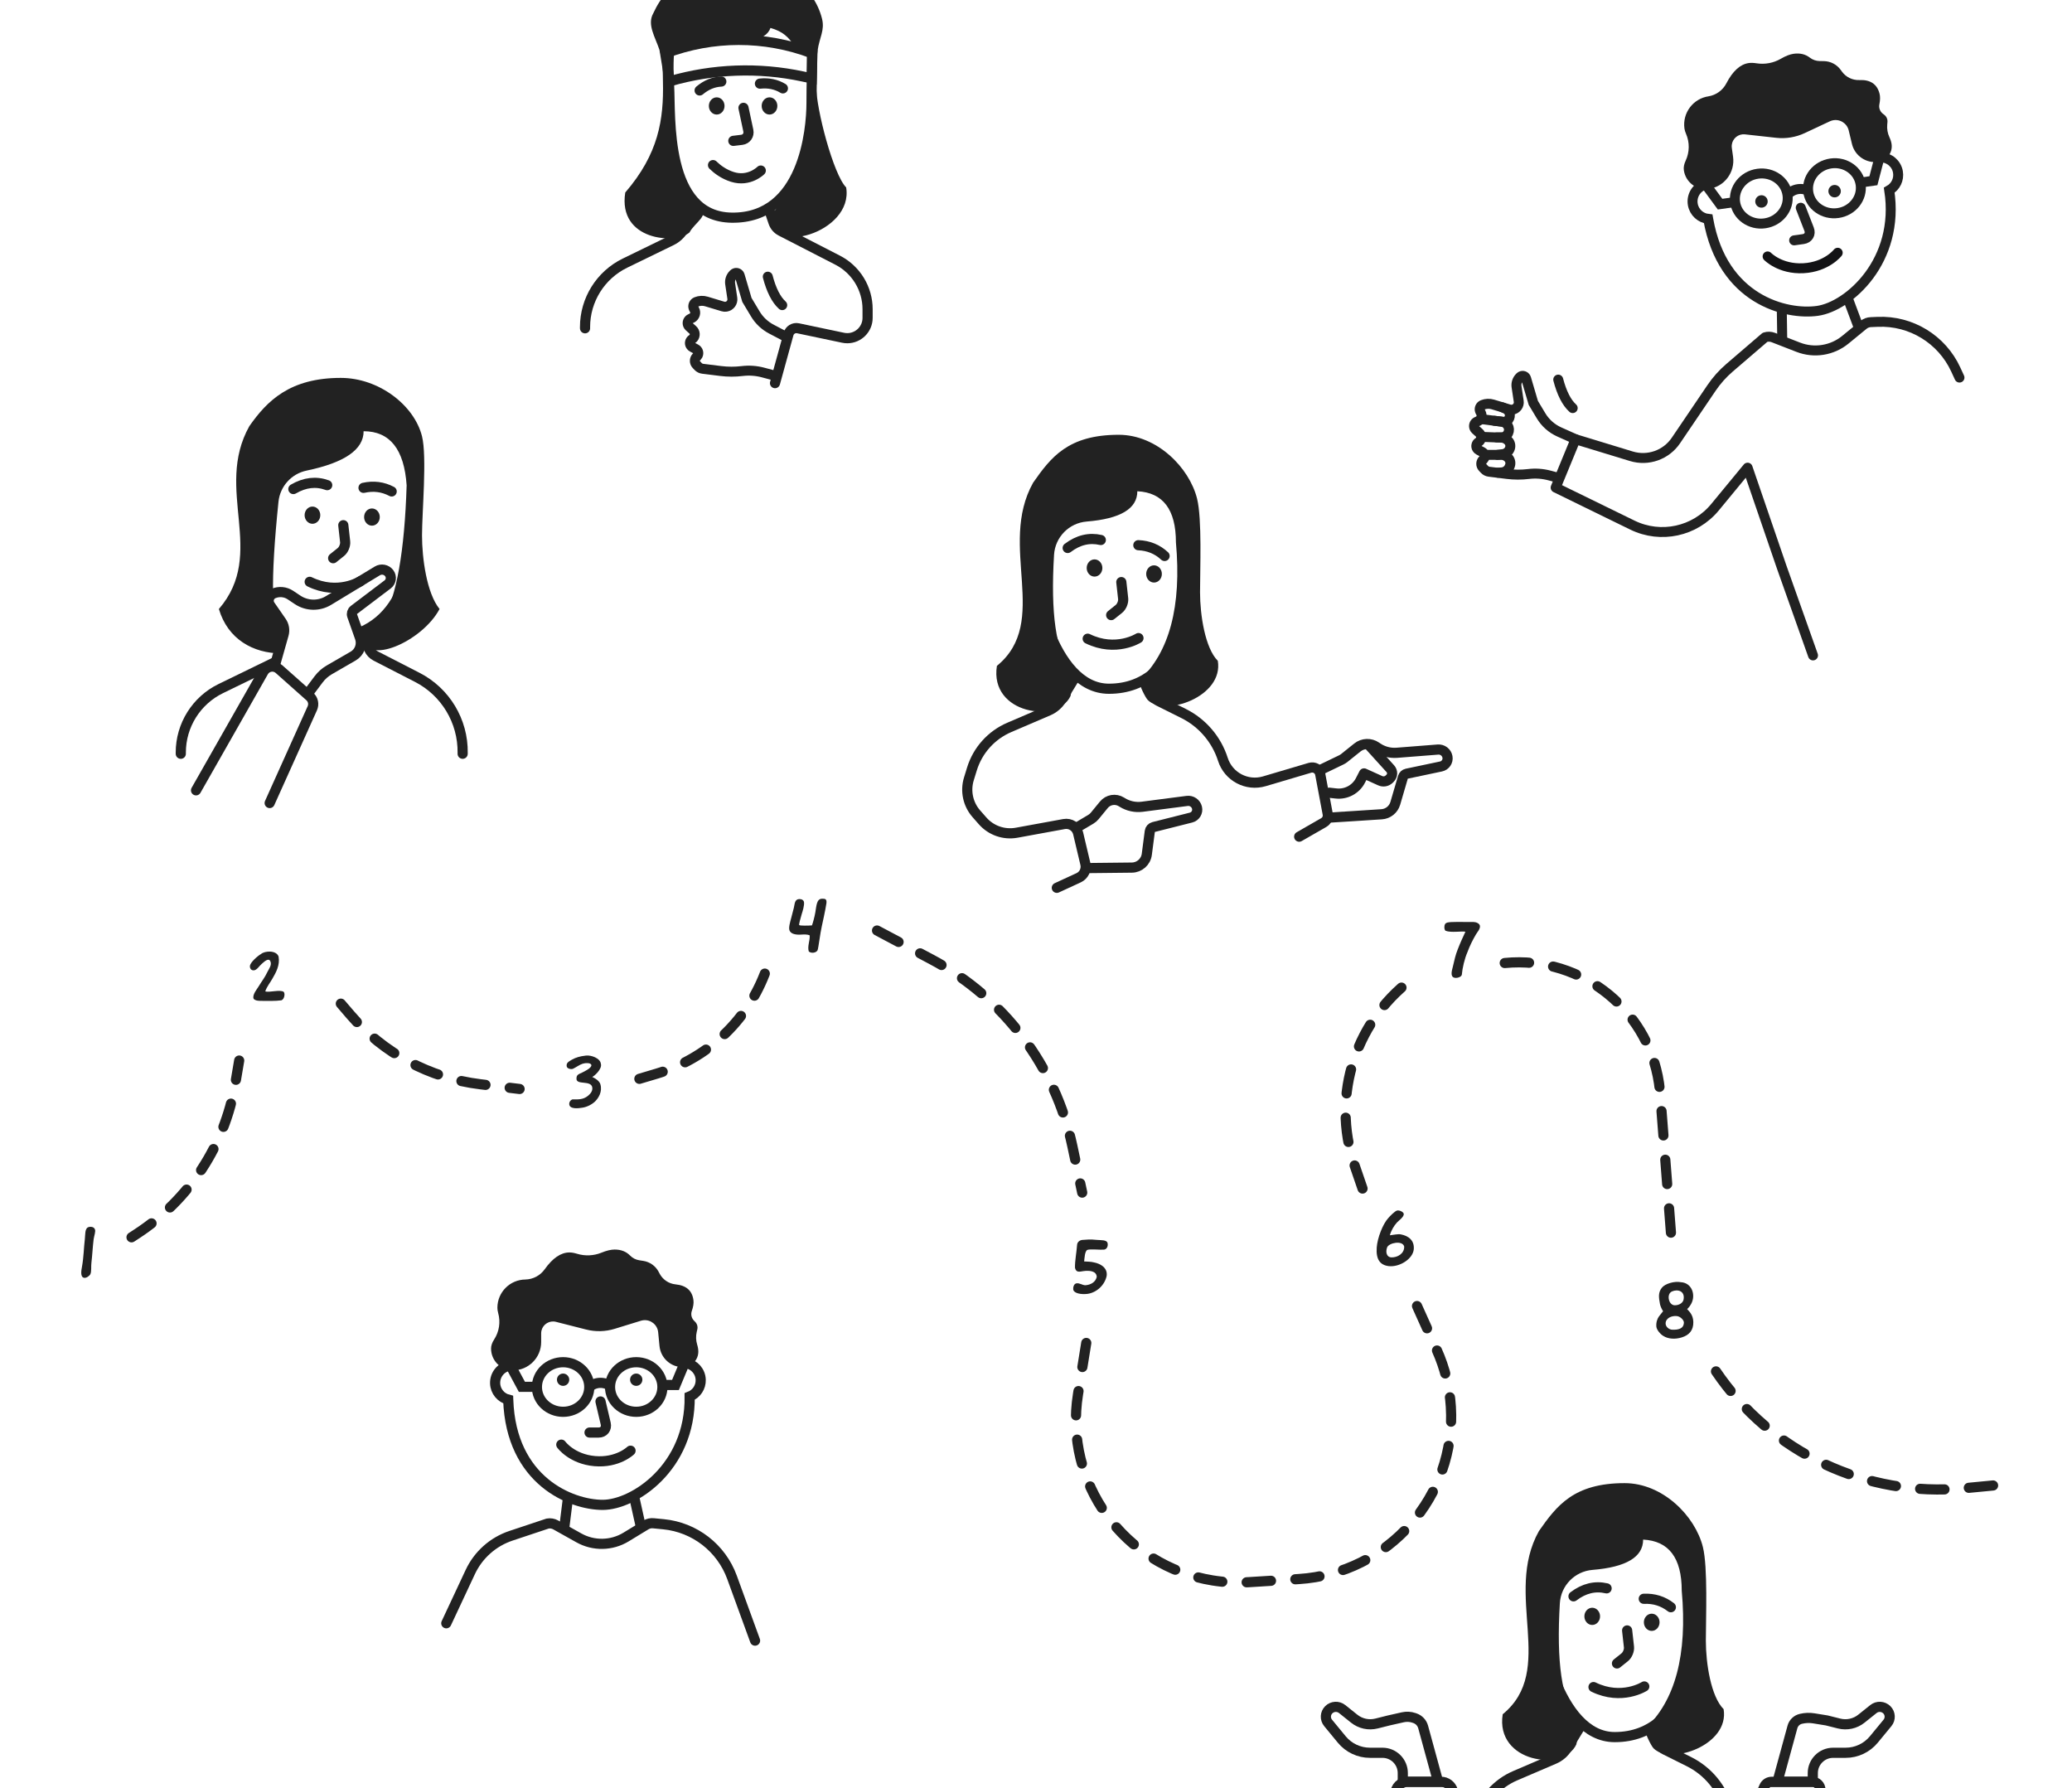
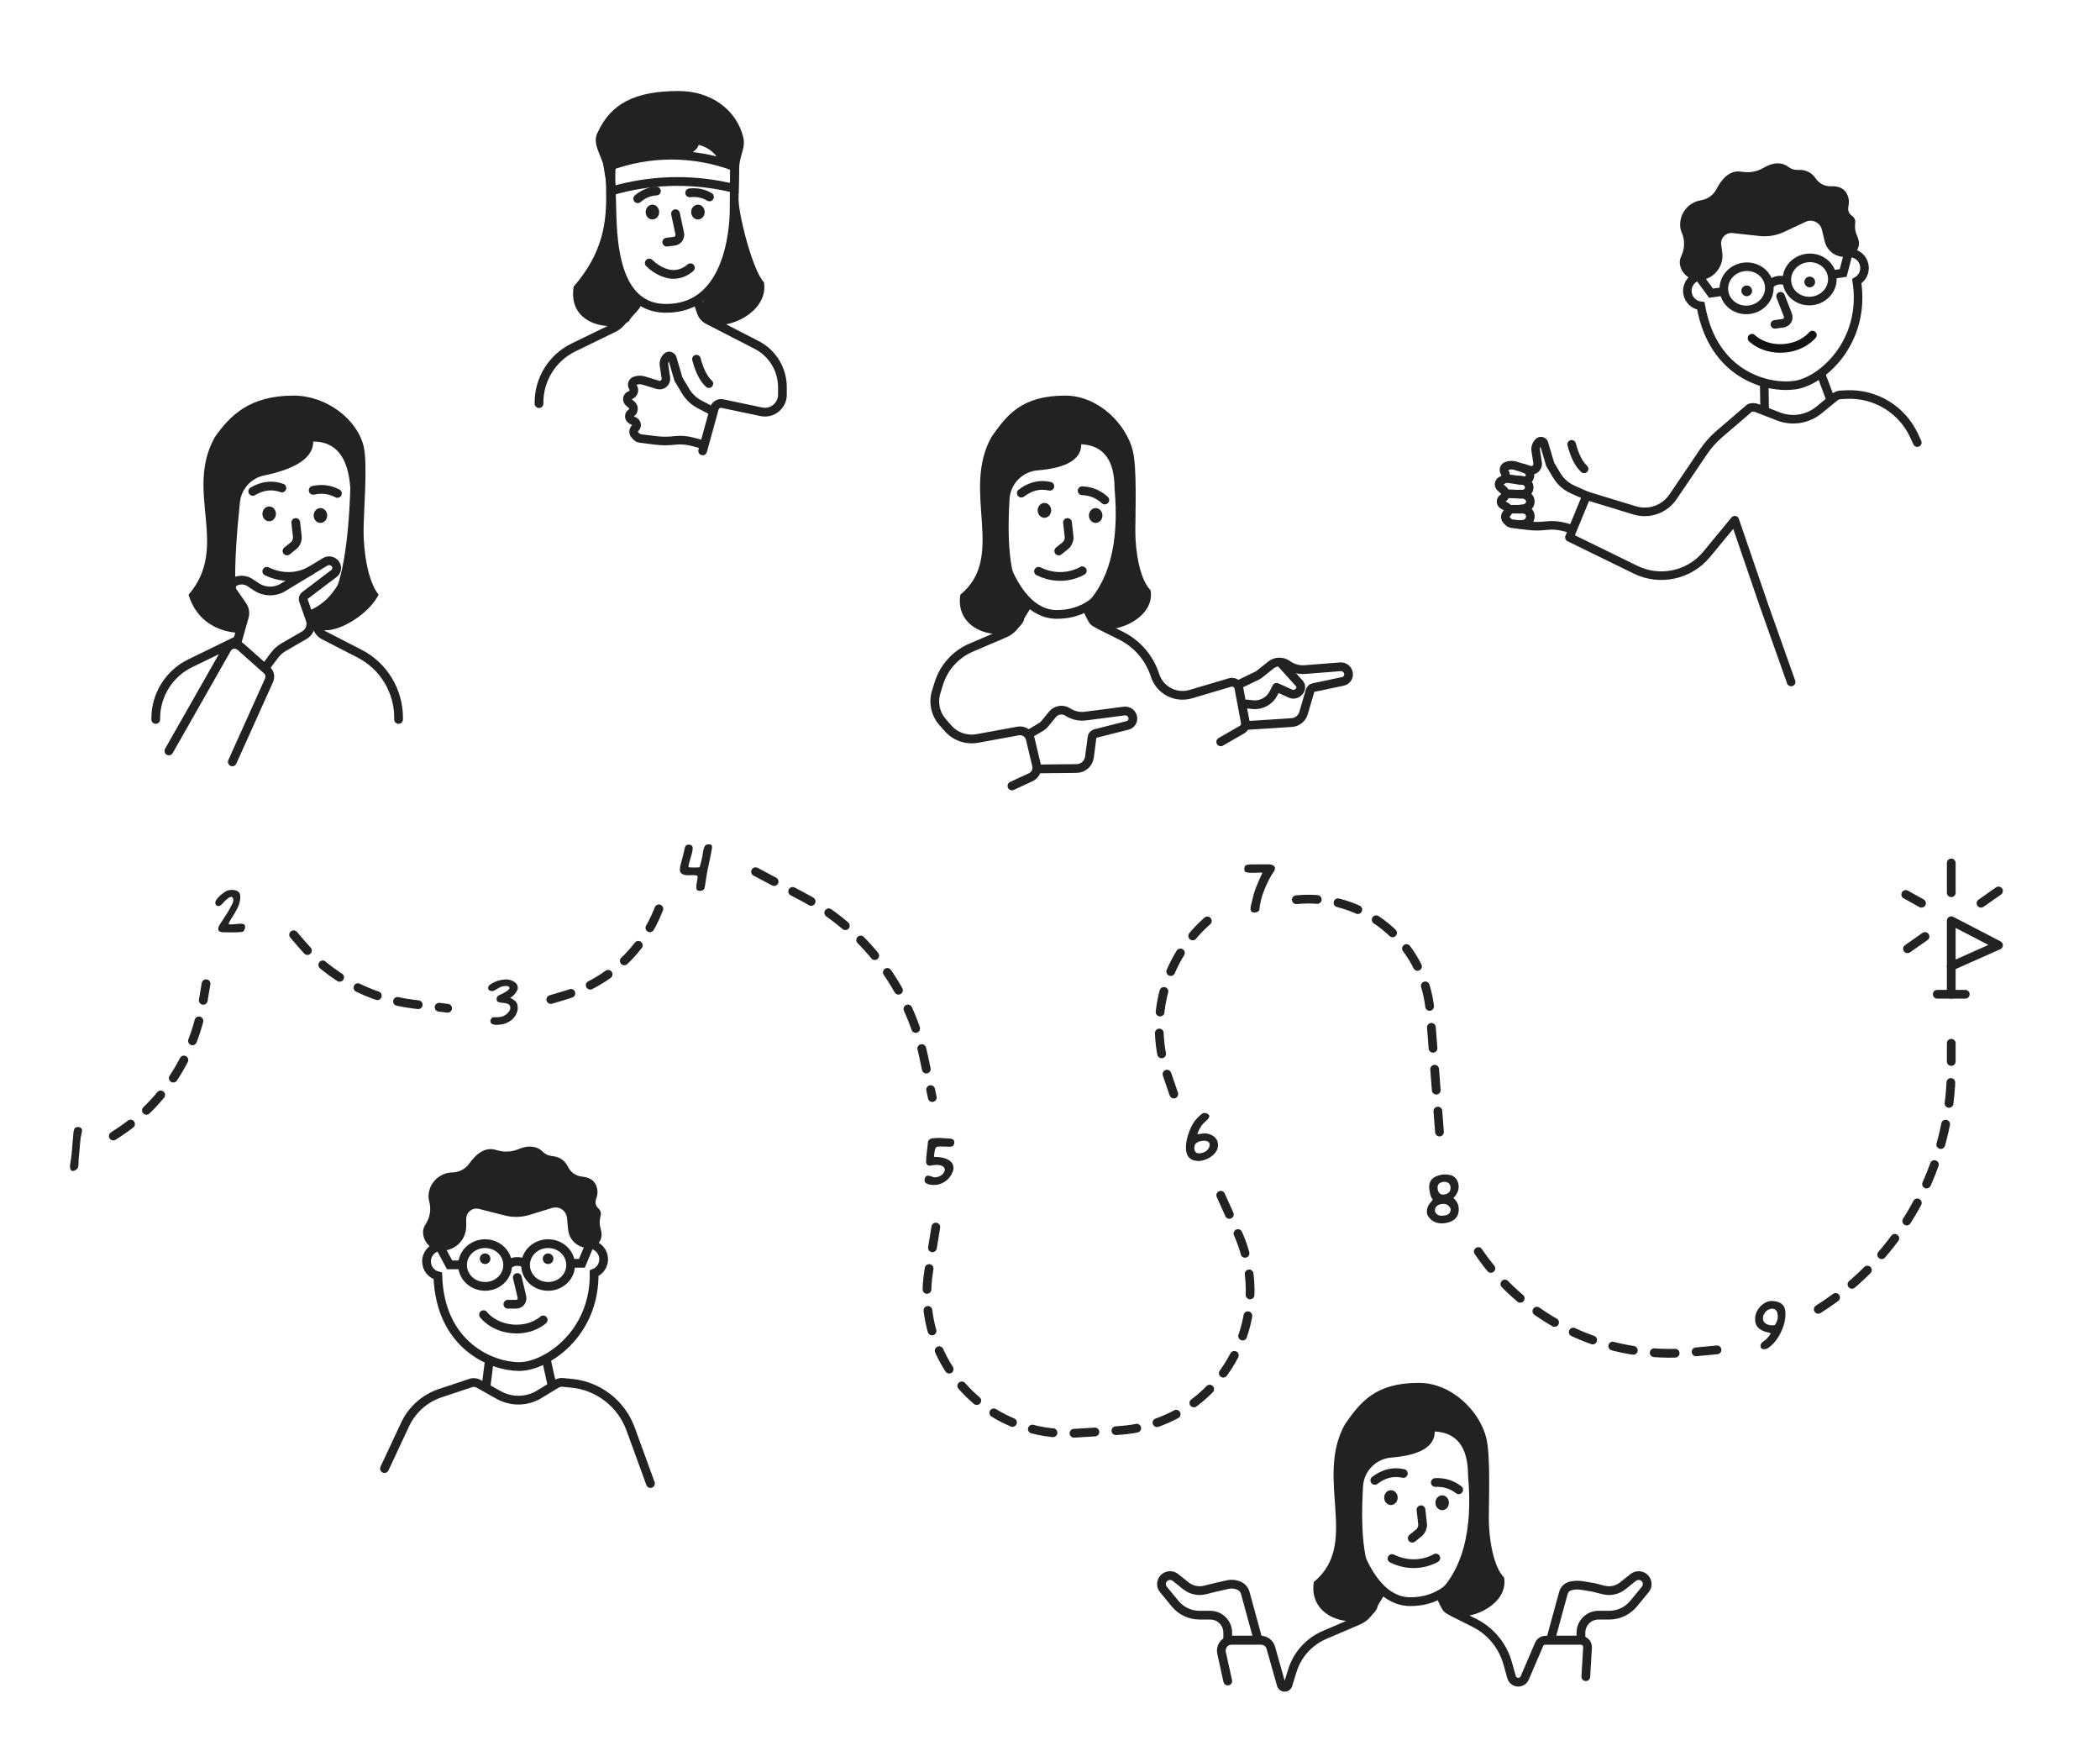
- <svg xmlns="http://www.w3.org/2000/svg" height="440" viewBox="0 0 510 440" width="510">
+ <svg xmlns="http://www.w3.org/2000/svg" height="500" viewBox="0 0 600 500" width="600">
  <g fill="none" fill-rule="evenodd">
-     <g transform="translate(20 221.1723)">
+     <g transform="translate(20 241.1723)">
      <path d="m89.849 178.316 5.905-12.615c1.977-4.223 5.6-7.448 10.024-8.922l9.015-3.003c.683-.122 1.388-.003 1.993.336l5.69 3.187c3.629 2.032 8.071 1.951 11.623-.211l4.868-2.963c.572-.348 1.244-.495 1.909-.417l2.457.241c7.659.75 14.208 5.829 16.842 13.06l5.675 15.579" stroke="#222" stroke-linecap="round" stroke-linejoin="round" stroke-width="2.5" />
      <path d="m117.98 135.091s2.879 3.326 8.554 3.326 8.554-3.326 8.554-3.326" stroke="#222" stroke-linecap="round" stroke-width="2.5" transform="matrix(-.9961947 -.08715574 -.08715574 .9961947 264.5056 11.54856)" />
      <path d="m129.86 91.328c13.99 1.224 18.98 13.694 19.642 25.665 1.889.577 3.183 2.413 3.004 4.461-.163 1.858-1.491 3.335-3.201 3.772-1.897 17.344-16.918 24.787-24.498 23.857-7.682-.943-21.668-8.589-19.93-28.457l.006-.077c-1.728-.67-2.881-2.421-2.712-4.36.189-2.166 1.962-3.812 4.077-3.901 2.861-11.561 9.905-22.159 23.611-20.96z" stroke="#222" stroke-linecap="round" stroke-width="2.5" transform="matrix(.9925462 -.1218693 .1218693 .9925462 -13.69923 16.4147)" />
      <path d="m126.907 123.726-1.284 5.458c-.285 1.211.483 2.192 1.734 2.192h2.25" stroke="#222" stroke-linecap="round" stroke-width="2.5" transform="matrix(-1 0 0 1 254.7132 0)" />
      <ellipse cx="118.6" cy="120.169" rx="6.445" ry="6.103" stroke="#222" stroke-linecap="round" stroke-width="2.5" />
      <ellipse cx="136.6" cy="120.169" rx="6.445" ry="6.103" stroke="#222" stroke-linecap="round" stroke-width="2.5" />
      <circle cx="118.6" cy="118.375" fill="#222" r="1.516" />
      <circle cx="136.6" cy="118.375" fill="#222" r="1.516" />
      <path d="m131.301 86.341c1.561 0 2.825.494 3.792 1.482.603.617 1.39 1.022 2.242 1.155l1.027.161c1.602.25 2.993 1.241 3.753 2.674l.247.466c.785 1.481 2.26 2.47 3.929 2.633 2.67.262 4.137 1.589 4.401 3.98.079.712-.057 1.564-.407 2.555-.294.832-.088 1.758.529 2.387l.301.307c.479.489.675 1.188.52 1.854l-.143.612c-.239 1.027-.204 2.098.103 3.107.193.635.289 1.217.289 1.748 0 2.112-1.713 3.825-3.825 3.825-2.965 0-5.445-2.252-5.731-5.203l-.328-3.392c-.175-1.809-1.784-3.134-3.593-2.959-.221.021-.439.065-.651.13l-6.459 1.988c-2.283.703-4.716.763-7.032.173l-7.429-1.891c-1.56-.397-3.147.545-3.544 2.105-.06.235-.09.477-.09.719v2.153c-0 3.847-3.118 6.965-6.965 6.965-2.964 0-5.368-2.403-5.368-5.368 0-.713.249-1.451.747-2.214l-0-0c1.259-1.93 1.625-4.308 1.004-6.527-.13-.463-.194-.893-.194-1.289 0-3.844 3.116-6.961 6.961-6.961-.024 0-.049 0-.072.001v0c1.894-.042 3.657-.977 4.755-2.521 1.963-2.76 3.994-4.14 6.094-4.14.538 0 1.156.107 1.853.321l0-0c1.984.608 4.118.512 6.04-.272 1.248-.509 2.328-.764 3.242-.764z" fill="#222" />
      <path d="m143.107 119.676h3.15l2.25-5.4" stroke="#222" stroke-width="2.5" />
      <path d="m112.057 120.126h-3.6l-3.15-5.85" stroke="#222" stroke-width="2.5" />
      <path d="m125.107 120.126c1.564-1.303 3.836-1.303 5.4 0" stroke="#222" stroke-width="2.5" />
      <path d="m119.849 147.088-1 8" stroke="#222" stroke-width="2.5" />
      <path d="m135.849 146.088 2 9" stroke="#222" stroke-width="2.5" />
      <path d="m1.683 80.861c.48-.2 1.4-.2 1.68.5.24.52-.22 1.68-.32 2.48-.22 1.74-.34 4.1-.54 5.74-.12.84.06 2.16-.26 2.82-.22.44-.98.98-1.52.9-1.04-.16-.7-1.86-.54-2.76.42-2.3.44-4.6.7-6.76.12-1.04-.02-2.58.8-2.92z" fill="#222" fill-rule="nonzero" />
      <path d="m45.293 22.808c1.04.34 3.68-.54 4.56.14.38.52.1 1.84-.6 2.06-1.34.2-3.8.16-5.48.12-.76-.02-1.38-.3-1.42-.74-.08-1 .88-2.1 1.24-2.7.92-1.52 1.54-2.2 2.28-3.76.34-.7 1.08-1.6.68-2.52-.44-1-1.6.18-2.14.64-.62.52-1.18 1.54-1.94 1.58-.66.04-.98-.46-.96-1.04.04-.9 1.94-2.54 2.74-2.98.92-.8 3.78-.98 4.32.64.36 2.06-.6 3.86-1.52 5.42-.52.96-1.36 1.92-1.76 3.14z" fill="#222" fill-rule="nonzero" />
      <path d="m124.199 38.608c1.32-.16 3.56.64 3.7 2.04.38 1.24-1.66 3.06-2.14 3.22 0 0 1.7.68 2.02 1.8.54 1.84-.48 3.4-1.28 4.2-.64.64-1.88 1.38-3.14 1.56-1.04.18-3.1.4-3.24-.8-.06-.56.28-1.06.78-1.24 1.32 0 2.58.12 3.8-.86.54-.46 1.24-1.14 1.08-2.1-.32-1.8-3.8-.54-3.88-2.04-.06-1.1.52-1.18 1.46-1.64.4-.2 2.32-1.1 2.2-1.8-.14-.7-1.74-.5-2.2-.32-.72.22-1.76 1-2.4 1.26-.74.14-1.36-.18-1.46-.58-.22-.98.66-1.3 1.24-1.68 1.06-.58 1.94-.84 3.46-1.02z" fill="#222" fill-rule="nonzero" />
      <path d="m179.073 12.988c-.4-1.32.34-2.66.22-3.98-.48-.22-1.32-.24-2.02-.18-1.34.1-2.64-.12-2.96-1.06-.24-.7.2-2.14.4-2.9.28-1.06.5-1.88.68-2.62.24-.98.18-2.08 1.3-2.16.58-.02 1.12.22 1.2.76.12.82-.32 2.16-.6 3.08-.26.9-.68 2.36-.58 2.56.2.2 2.4.14 3.14.08.24-.62.62-2.04.82-3.14.28-1.56.3-3.38 1.6-3.42.8-.04 1.28.04 1.14 1.12-.22 1.56-1.06 5.3-1.14 5.68-.4 1.72-.82 5.36-1.04 5.88-.34.64-1.52.84-2.16.3z" fill="#222" fill-rule="nonzero" />
      <path d="m246.853 89.268c.64.06 1.62.02 2.42.24 1.6.3 3.4 1.34 3.12 3.32-.48 2.28-2.46 4.1-4.7 4.42-1.56.2-3.34-.12-3.52-1.04-.08-.48.1-1.4.74-1.54.76-.16 1.48.44 2.2.46 1.36-.08 2.56-.78 2.84-2.06-.08-1.52-1.9-1.6-3.28-1.42-1.08.18-1.82.38-2.08-.84-.02-1.78.38-3.7.52-5.62.04-.72.7-1.2 1.38-1.22 1.26-.08 1.66-.18 3.5 0 1.04.1 2.48-.08 2.64.86.14.84-.3 1.5-.94 1.54-.82.08-3.42-.2-4.04.06-.66.26-.72 2.18-.8 2.84z" fill="#222" fill-rule="nonzero" />
      <path d="m322.103 82.828c.86-.08 1.98-.36 2.68-.22 1.82.34 3.4 1.42 3.2 3.68-.24 2.42-3.54 4.4-6.1 4.14-2.22-.24-3.22-1.68-3.02-4.56.16-2.38 1.5-5.78 2.8-7.22.34-.4 1.7-1.86 2.28-1.92.5-.08 1.52.32 1.58.86.06.74-1.28 1.66-1.66 2.08-.74.78-1.48 2.06-1.76 3.16zm-.68 2.98c-.46 1.26-.04 2.4.98 2.46 1.58.08 3.3-.96 3.22-2.68-.42-1.58-3.76-.9-4.2.22z" fill="#222" fill-rule="nonzero" />
      <path d="m337.293 5.748c1.22-.06 3.72 0 5.42-.02.66.02 1.5.38 1.56.98.08.78-.66 1.52-.96 2.04-.82 1.4-1.54 2.82-2.14 4.46-.68 1.56-1.22 3.84-1.36 5.48-.06.6-1.36 1-2 .7-.88-.38-.42-1.8-.22-2.62.38-1.58.64-2.9 1.22-4.32.6-1.56 1.22-2.9 1.88-4.32-.8-.2-3.56.3-4.9-.24-.34-.34-.36-1.16-.12-1.62.28-.48 1.04-.48 1.62-.52z" fill="#222" fill-rule="nonzero" />
      <path d="m395.273 100.996c.42.52 1.48 1.32 1.52 3.18.04 2.04-1.02 3.22-2.82 3.78-1.58.5-3.32.44-4.58-.36-.7-.42-1.62-1.46-1.7-2.28-.1-1.06.26-2.02.66-2.54.28-.36.8-1 1-1.26-.2-.24-.66-1.2-.76-1.7-.36-1.86-.44-2.94.46-4.08.76-.98 3.08-1.68 4.68-1.36 2.72.16 3.68 3.12 2.58 5.24-.28.54-.62 1-1.04 1.38zm-.8 3.32c.02-.58-.84-1.5-1.72-1.6-1.3-.14-2.78.5-2.78 1.82 0 .76.76 1.52 1.7 1.54 1.26.02 2.74-.14 2.8-1.76zm-2.28-4.26c1.16.02 2.06-.62 2.2-1.42.38-2.12-1.46-2.6-2.86-1.98-1.42.62-.84 3.38.66 3.4z" fill="#222" fill-rule="nonzero" />
      <g stroke="#222" stroke-width="2.5">
        <path d="m12.373 83.328 1.311-.854c12.869-8.38 21.648-21.758 24.215-36.899l.974-5.747" stroke-dasharray="6 6" stroke-linecap="round" />
        <path d="m63.89 25.828 2.341 2.731c8.142 9.499 19.55 15.601 31.972 17.1l9.688 1.169" stroke-dasharray="6 6" stroke-linecap="round" />
        <path d="m137.373 44.328 4.295-1.279c12.118-3.61 21.893-12.609 26.49-24.389l.715-1.832" stroke-dasharray="6 6" stroke-linecap="round" />
        <path d="m195.873 7.828 13.411 7.11c17.801 9.437 30.501 26.282 34.675 45.992l2.414 11.398" stroke-dasharray="6 6" stroke-linecap="round" />
        <path d="m247.373 109.328-2.03 12.586c-3.518 21.81 11.311 42.341 33.12 45.859 2.93.473 5.903.618 8.864.432l12.355-.772c22.048-1.378 38.805-20.369 37.427-42.417-.3-4.805-1.466-9.517-3.44-13.908l-5.297-11.781" stroke-dasharray="6 6" stroke-linecap="round" />
        <path d="m315.373 71.328-1.97-5.744c-5.928-17.291.398-36.413 15.47-46.756" stroke-dasharray="6 6" stroke-linecap="round" />
        <path d="m350.373 15.828c19.199-1.893 36.298 12.137 38.191 31.336.024.243.045.486.064.729l2.745 35.434" stroke-dasharray="6 6" stroke-linecap="round" />
        <path d="m402.373 116.328c13.562 20.035 36.983 31.065 61.067 28.76l7.933-.76" stroke-dasharray="6 6" stroke-linecap="round" />
      </g>
    </g>
-     <g transform="translate(44.5 93)">
+     <path d="m505.8 371.64c.98-.1 2.7.16 3.54 1.06 1.32 1.3.78 4.8-.06 6.82-.96 2.3-2.1 4.16-4.2 5.6-.44.26-1.98.66-2.08-.58-.08-.88.8-1.32 1.4-1.8.48-.38 1.42-1.46 1.54-1.92-.3-.12-1.66-.4-2.22-.66-1.4-.68-2.46-1.62-2.24-3.86.24-2.42 2.32-4.44 4.32-4.66zm-1.96 5.68c.56 1.14 2.14 1.4 3.26 1.18.38-.58.84-1.4.84-2.36 0-1.54-.52-2.52-2.04-2.28-1.24.2-2.64 1.78-2.06 3.46z" fill="#222" fill-rule="nonzero" />
+     <g stroke="#222" stroke-linecap="round" stroke-width="2.5">
+       <path d="m557.5 263 13.5 7-13.5 6z" stroke-linejoin="round" />
+       <path d="m557.5 276v8" />
+       <path d="m553.5 284h8" />
+       <path d="m519.5 374c23.656-14.94 38-40.966 38-68.944v-7.056" stroke-dasharray="6 6" />
+       <path d="m544.5 255.5 4.5 2.5" />
+       <path d="m566 258 5-3.5" />
+       <path d="m545 271 5-3.5" />
+       <path d="m557.5 246.5v8.5" />
+     </g>
+     <g transform="translate(44.5 113)">
      <path d="m24.4 60.012c-7.95-8.145-7.525-26.059-7.525-31.887 0-18.125 11.091-25.138 23.75-23.75 12.659 1.388 16.875 8.75 16.875 26.875 0 5.625.833 25.477-13.28 31.37" stroke="#222" stroke-linecap="round" stroke-width="2.5" />
      <path d="m38.125 36.25-.453 4.073c-.095.857.372 1.987 1.045 2.526l1.908 1.526" stroke="#222" stroke-linecap="round" stroke-width="2.5" transform="matrix(-1 0 0 1 78.125 0)" />
      <ellipse cx="32.407" cy="33.784" fill="#222" rx="1.93" ry="2.119" />
      <ellipse cx="47.05" cy="34.248" fill="#222" rx="1.93" ry="2.119" />
      <path d="m23.125 70-13.281 6.461c-6.022 2.93-9.844 9.04-9.844 15.737v.303" stroke="#222" stroke-linecap="round" stroke-width="2.5" />
      <path d="m28.125 28.75c2.083-2.5 4.583-3.75 7.5-3.75" stroke="#222" stroke-linecap="round" stroke-width="2.5" transform="matrix(.9396926 .3420201 -.3420201 .9396926 11.11409 -9.281131)" />
      <path d="m45 26.875c2.5-.417 4.792 0 6.875 1.25" stroke="#222" stroke-linecap="round" stroke-width="2.5" transform="matrix(.9986295 -.05233596 .05233596 .9986295 -1.368768 2.572604)" />
      <path d="m30.965 22.814c9.357-1.947 14.035-5.177 14.035-9.689 6.458 0 9.988 4.439 10.59 13.317-.509 16.23-2.476 27.316-5.901 33.258-.302.524-4.245 3.541-4.569 4.05 0 7.291 14.255 1.285 18.571-6.875-3.159-3.875-4.316-12.5-4.316-18.125s1.25-19.375 0-24.375c-1.916-7.664-10.625-14.375-20-14.375-12.5 0-18.125 5.625-22.5 11.875-8.75 15.625 4.375 31.25-7.5 45 2.188 7.406 8.404 10.927 15.396 10.927-.301-.752.649-6.088 0-6.36-2.495-1.048-2.738-11.367-.728-30.955l-0-0c.389-3.793 3.189-6.897 6.922-7.673z" fill="#222" />
      <g stroke="#222" stroke-linecap="round" stroke-width="2.5">
        <path d="m32.293 47.499s3.632 5.499 11.358 5.224" transform="matrix(-.9135455 -.4067366 -.4067366 .9135455 93.04543 19.77742)" />
        <path d="m44.375 62.5 1.958 4.212c.352.756.945 1.374 1.687 1.755l10.193 5.236c6.945 3.568 11.271 10.762 11.166 18.569l-.003.228" />
        <path d="m31.25 77.75 2.678-3.571c.707-.943 1.598-1.734 2.619-2.324l5.895-3.41c1.562-.904 2.259-2.792 1.659-4.494l-1.915-5.429c-.181-.513-.009-1.084.424-1.413l8.305-6.286c.871-.659 1.042-1.899.383-2.77-.002-.003-.004-.006-.006-.008-.687-.898-1.941-1.134-2.908-.548l-12.03 7.291c-2.352 1.425-5.316 1.361-7.604-.164l-1.77-1.18c-1.235-.824-2.803-.967-4.168-.383-.987.423-1.444 1.566-1.021 2.552.051.12.115.234.189.341l2.803 4.046c.638.921.831 2.079.526 3.158l-2.185 7.716" />
        <path d="m3.75 101.5 16.599-29.191c.682-1.2 2.209-1.62 3.409-.937.152.086.294.189.425.305l7.57 6.729c.817.726 1.067 1.898.619 2.894l-10.496 23.325" />
      </g>
    </g>
-     <g transform="translate(325.5 365)">
+     <g transform="translate(331 395)">
      <g stroke="#222" stroke-linecap="round" stroke-width="2.5">
        <path d="m63.71 59.5-3.421 5.596c-.757 1.239-1.881 2.211-3.215 2.783l-9.642 4.133c-4.422 1.895-7.787 5.639-9.202 10.238l-1.234 4.011c-.162.528-.722.824-1.25.662-.324-.1-.576-.357-.668-.684l-2.983-10.555c-.365-1.292-1.544-2.184-2.887-2.184h-8.263c-1.657 0-3 1.343-3 3 0 .218.024.434.071.647l1.773 8.03" />
        <path d="m81.375 60.5 1.002 2.924c.319.932.993 1.701 1.875 2.141l5.955 2.969c4.669 2.327 8.136 6.519 9.547 11.541l1.117 3.976c.299 1.063 1.403 1.683 2.466 1.385.582-.163 1.059-.581 1.297-1.137l4.113-9.586c.315-.735 1.038-1.211 1.838-1.211h10.002c1.105 0 2 .895 2 2 0 .039-.001.079-.004.118l-.493 8.311" />
        <path d="m73.125 36.25-.453 4.073c-.095.857.372 1.987 1.045 2.526l1.908 1.526" transform="matrix(-1 0 0 1 148.125 0)" />
      </g>
      <ellipse cx="66.407" cy="32.784" fill="#222" rx="1.93" ry="2.119" />
      <ellipse cx="81.05" cy="34.248" fill="#222" rx="1.93" ry="2.119" />
      <path d="m62.125 28.75c2.083-2.5 4.583-3.75 7.5-3.75" stroke="#222" stroke-linecap="round" stroke-width="2.5" transform="matrix(.9743701 .2249511 -.2249511 .9743701 7.733932 -14.12985)" />
      <path d="m79 28.875c2.5-.417 4.792 0 6.875 1.25" stroke="#222" stroke-linecap="round" stroke-width="2.5" transform="matrix(.9925462 .1218693 -.1218693 .9925462 4.200101 -9.827298)" />
      <path d="m67.293 47.499s3.632 5.499 11.358 5.224" stroke="#222" stroke-linecap="round" stroke-width="2.5" transform="matrix(-.9135455 -.4067366 -.4067366 .9135455 160.0195 34.0132)" />
      <path d="m66.465 21.353c8.317-.676 12.475-3.161 12.475-7.456 6.333.319 9.5 4.511 9.5 12.576 1.429 15.764-1.592 27.106-9.064 34.028-.01 1.08 1.584 4.216 2.122 4.758 4.181 4.208 18.729-.773 17.253-9.633-3.125-3.125-4.375-11.25-4.375-16.875s.518-18.042-.732-23.042c-1.916-7.664-9.893-15.708-19.268-15.708-12.5 0-16.714 5.548-21.089 11.798-8.75 15.625 4.375 34.202-8.911 45.077-1.875 11.875 15 14.281 18.125 7.406.432-2.375 1.131-5.299 0-6.647-3.579-4.266-4.933-13.629-4.06-28.087l-0-0c.262-4.348 3.684-7.842 8.026-8.194z" fill="#222" />
      <path d="m71.951 62.5c-14.178 0-19.076-26.777-19.076-34.375 0-18.125 11.091-25.138 23.75-23.75s16.337 8.165 16.337 26.29c0 6.631-2.193 31.835-21.012 31.835z" stroke="#222" stroke-linecap="round" stroke-width="2.5" />
      <path d="m28.48 73.5-3.687-13.488c-.276-1.009-1.032-1.817-2.021-2.158l-.237-.082c-.878-.303-1.824-.356-2.73-.152l-3.434.773c-.016.004-.032.007-.047.011l-3.017.757c-1.916.481-3.946.039-5.489-1.195l-2.962-2.369c-.98-.784-2.392-.712-3.287.168-.888.873-.962 2.279-.171 3.241l3.353 4.073c1.71 2.077 4.259 3.281 6.949 3.281h3.081c2.761 0 5 2.239 5 5v2.139z" stroke="#222" stroke-linecap="round" stroke-width="2.5" />
      <path d="m140.48 73.5-3.69-13.497c-.27-.989-1.058-1.751-2.055-1.99l-.06-.014c-1.028-.246-2.094-.285-3.137-.116l-3.107.503c-.056.009-.112.021-.167.034l-2.958.742c-1.916.481-3.946.039-5.489-1.195l-2.962-2.369c-.98-.784-2.392-.712-3.287.168-.888.873-.962 2.279-.171 3.241l3.353 4.073c1.71 2.077 4.259 3.281 6.949 3.281h3.081c2.761 0 5 2.239 5 5v2.139z" stroke="#222" stroke-linecap="round" stroke-width="2.5" transform="matrix(-1 0 0 1 252.4805 0)" />
    </g>
-     <g transform="translate(144 -8.5)">
+     <g transform="translate(154 26)">
      <path d="m36.126 62.07c-16.625-.206-15.014-24.886-15.436-32.406-.958-17.055 2.372-19.284 19.935-19.284s15.123 5.336 15.123 23.461c0 6.631-1.918 28.448-19.622 28.229z" stroke="#222" stroke-linecap="round" stroke-width="2.5" />
      <path d="m38.125 35.039-1.194 5.602c-.238 1.117.484 2.134 1.607 2.27l2.087.253" stroke="#222" stroke-linecap="round" stroke-width="2.5" transform="matrix(-1 0 0 1 77.125 0)" />
      <ellipse cx="32.407" cy="34.573" fill="#222" rx="1.93" ry="2.119" />
      <ellipse cx="45.407" cy="34.573" fill="#222" rx="1.93" ry="2.119" />
      <g stroke="#222" stroke-linecap="round">
        <path d="m27.71 59.289-3.517 5.752c-.698 1.141-1.707 2.059-2.91 2.644l-11.439 5.565c-6.022 2.93-9.844 9.04-9.844 15.737v.303" stroke-width="2.5" />
        <path d="m43.125 30.539c1.528-1.167 3.361-1.75 5.5-1.75" stroke-width="2.5" transform="matrix(-.9945219 .1045285 .1045285 .9945219 88.39795 -4.63274)" />
        <path d="m28.125 30.539c1.528-1.167 3.361-1.75 5.5-1.75" stroke-width="2.5" transform="matrix(-.7660444 .6427876 .6427876 .7660444 35.45891 -12.90599)" />
        <path d="m44.918 76.617c.926 3.29 2.153 5.606 3.683 6.947" stroke-width="2.45" transform="matrix(.9998477 .01745241 -.01745241 .9998477 1.404894 -.80386)" />
        <path d="m49.676 88.872-3.653-1.091c-1.764-.527-3.349-1.53-4.58-2.899l-2.697-3-2.886-5.561c-.228-.439-.768-.61-1.207-.382-.133.069-.247.17-.33.295l-.074.111c-.483.718-.598 1.622-.308 2.438l1.202 3.387c.336.947-.159 1.988-1.107 2.324-.254.09-.525.123-.793.095l-4.205-.429c-.851-.087-1.707.116-2.429.575-.548.348-.71 1.075-.361 1.623.024.038.051.075.08.111l.208.256c.523.644.425 1.591-.219 2.114-.036.03-.074.057-.113.084l-.192.128c-.545.364-.692 1.1-.328 1.645.098.147.228.27.38.361l1.001.596c.692.412.919 1.306.507 1.998-.068.114-.151.219-.248.311-.449.427-.466 1.137-.039 1.586.133.14.301.243.486.3l.933.284c.611.186.955.832.769 1.443-.031.101-.075.197-.132.286l-.126.197c-.389.608-.231 1.415.359 1.832l.526.371c.342.241.756.358 1.174.329l4.496-.307c1.751-.12 3.482-.453 5.152-.993 1.661-.537 3.41-.751 5.152-.631l2.085.144" stroke-width="2.45" transform="matrix(.9816272 .190809 -.190809 .9816272 17.43522 -5.458322)" />
        <path d="m45.375 60.289 1.01 2.949c.314.917.972 1.677 1.834 2.12l13.958 7.171c4.526 2.325 7.372 6.987 7.372 12.075v2.126c0 2.761-2.239 5-5 5-.346 0-.691-.036-1.03-.107l-11.097-2.335c-1.034-.218-2.06.407-2.34 1.426l-3.324 12.075" stroke-width="2.5" />
        <path d="m31.294 49.216s2.18 3.391 6.482 2.986c2.253-.212 4.072-1.077 5.295-1.854" stroke-width="2.5" transform="matrix(-.9781476 -.2079117 -.2079117 .9781476 84.09921 8.839183)" />
      </g>
      <path d="m29.831 18.57c9.442 1.055 14.713-.01 15.814-3.195 2.942.851 4.463 2.146 6.04 4.71.624 1.014 2.904-.583 3.442 1.563.416 1.659.416 5.967 0 12.925.39 10.618-2.771 19.594-9.482 26.927-.895 10.352 20.505 4.375 18.63-6.875-3.125-3.125-7.375-19.25-7.375-24.875 0-2.422-.008-6.327.342-8.798.462-3.267 1.803-4.994 1.091-7.84-1.916-7.664-9.058-13.111-18.433-13.111-12.5 0-19.359 3.588-23.113 11.787-1.558 2.783.459 5.737 1.594 9.165.852 2.575.748 5.725.793 7.561.231 9.445-1.103 17.9-9.274 27.362-1.875 11.875 12.404 12.824 15.812 9.828 1.256-2.422 5.173-4.289 2.523-6.453-4.402-3.595-7.105-14.088-8.11-31.479l-0.0 0c-.279-4.824 3.406-8.961 8.23-9.24.492-.028.986-.015 1.476.039z" fill="#222" />
      <path d="m19.732 21.648c11.633-4.419 24.481-4.434 36.124-.041l.108.041-.178 6.141-2.206-.471c-10.842-2.316-22.089-1.908-32.734 1.189z" stroke="#222" stroke-linecap="round" stroke-width="2.5" />
    </g>
-     <g transform="translate(237 107)">
+     <g transform="translate(266 113)">
      <g stroke="#222" stroke-linecap="round" stroke-width="2.5">
        <path d="m27.71 59.5-3.421 5.596c-.757 1.239-1.881 2.211-3.215 2.783l-9.642 4.133c-4.422 1.895-7.787 5.639-9.202 10.238l-.75 2.437c-.92 2.99-.221 6.244 1.846 8.592l1.538 1.748c2.088 2.372 5.267 3.475 8.375 2.907l11.667-2.134c1.571-.287 3.091.706 3.459 2.26l1.787 7.543c.329 1.389-.367 2.818-1.663 3.416l-5.364 2.473" />
        <path d="m45.375 60.5 1.002 2.924c.319.932.993 1.701 1.875 2.141l6.061 3.021c4.62 2.303 8.113 6.375 9.686 11.292 1.367 4.274 5.899 6.672 10.202 5.398l11.219-3.321c1.059-.314 2.172.291 2.485 1.35.019.065.035.131.048.198l1.848 9.818c.157.836-.231 1.68-.969 2.104l-6.053 3.479" />
        <g transform="matrix(-.544639 -.8386706 -.8386706 .544639 129.9117 90.48651)">
          <path d="m13.375 34.061 4.718-2.786c.007-.004.013-.008.02-.012l6.481-3.85c1.355-.805 2.062-2.371 1.77-3.919l-1.241-6.579c-.085-.453.085-.915.444-1.205l6.708-5.411c.861-.694 1.011-1.948.339-2.826-.686-.897-1.94-1.13-2.903-.54l-8.645 5.294c-1.478.905-3.224 1.27-4.941 1.034l-.231-.032c-1.712-.236-3.374.683-4.085 2.258l-1.7 3.768c-.116.258-.262.502-.433.727l-3.631 4.776" transform="matrix(-.8660254 -.5 -.5 .8660254 47.18418 12.64296)" />
          <path d="m23.647 32.008-1.066-1.298c-1.583-1.927-1.809-4.633-.567-6.796l.959-1.671-3.671-2.354c-.692-.444-1.042-1.266-.882-2.072l.055-.277c.178-.9 1.037-1.497 1.943-1.35l7.696 1.25" stroke-linejoin="round" />
        </g>
        <path d="m37.125 36.25-.453 4.073c-.095.857.372 1.987 1.045 2.526l1.908 1.526" transform="matrix(-1 0 0 1 76.125 0)" />
      </g>
      <ellipse cx="32.407" cy="32.784" fill="#222" rx="1.93" ry="2.119" />
      <ellipse cx="47.05" cy="34.248" fill="#222" rx="1.93" ry="2.119" />
      <path d="m26.125 28.75c2.083-2.5 4.583-3.75 7.5-3.75" stroke="#222" stroke-linecap="round" stroke-width="2.5" transform="matrix(.9743701 .2249511 -.2249511 .9743701 6.811254 -6.031608)" />
      <path d="m43 27.875c2.5-.417 4.792 0 6.875 1.25" stroke="#222" stroke-linecap="round" stroke-width="2.5" transform="matrix(.9781476 .2079117 -.2079117 .9781476 6.924011 -9.033813)" />
      <path d="m31.293 47.499s3.632 5.499 11.358 5.224" stroke="#222" stroke-linecap="round" stroke-width="2.5" transform="matrix(-.9135455 -.4067366 -.4067366 .9135455 91.13189 19.37068)" />
      <path d="m30.465 21.353c8.317-.676 12.475-3.161 12.475-7.456 6.333.319 9.5 4.511 9.5 12.576 1.429 15.764-1.592 27.106-9.064 34.028-.01 1.08 1.584 4.216 2.122 4.758 4.181 4.208 18.729-.773 17.253-9.633-3.125-3.125-4.375-11.25-4.375-16.875s.518-18.042-.732-23.042c-1.916-7.664-9.893-15.708-19.268-15.708-12.5 0-16.714 5.548-21.089 11.798-8.75 15.625 4.375 34.202-8.911 45.077-1.875 11.875 15 14.281 18.125 7.406.432-2.375 1.131-5.299 0-6.647-3.579-4.266-4.933-13.629-4.06-28.087l-0-0c.262-4.348 3.684-7.842 8.026-8.194z" fill="#222" />
      <path d="m35.951 62.5c-14.178 0-19.076-26.777-19.076-34.375 0-18.125 11.091-25.138 23.75-23.75s16.337 8.165 16.337 26.29c0 6.631-2.193 31.835-21.012 31.835z" stroke="#222" stroke-linecap="round" stroke-width="2.5" />
      <path d="m35.455 110.441 9.89-4.53c1.699-.778 2.566-2.689 2.032-4.48l-1.631-5.479c-.146-.491.022-1.022.425-1.339l7.475-5.876c.866-.681 1.024-1.932.355-2.807-.687-.897-1.94-1.132-2.905-.543l-9.515 5.806c-1.476.9-3.217 1.263-4.93 1.027l-.238-.033c-1.652-.228-3.216.805-3.656 2.412l-.929 3.388c-.116.422-.304.82-.557 1.176l-2.391 3.375" stroke="#222" stroke-linecap="round" stroke-width="2.5" transform="matrix(.9135455 .4067366 -.4067366 .9135455 43.24934 -8.680641)" />
    </g>
-     <g transform="translate(359 8.5)">
+     <g transform="translate(424.5 42)">
      <path d="m24.481 84.953c.926 3.29 2.153 5.606 3.683 6.947" stroke="#222" stroke-linecap="round" stroke-width="2.45" transform="matrix(.9998477 .01745241 -.01745241 .9998477 1.547268 -.445916)" />
      <path d="m29.212 97.111-4.263-.991c-1.998-.465-3.805-1.532-5.176-3.057l-2.473-2.75-2.886-5.561c-.228-.439-.768-.61-1.207-.382-.133.069-.247.17-.33.295l-.074.111c-.483.718-.598 1.622-.308 2.438l1.202 3.387c.336.947-.159 1.988-1.107 2.324-.254.09-.525.123-.793.095l-4.205-.429c-.851-.087-1.707.116-2.429.575-.548.348-.71 1.075-.361 1.623.024.038.051.075.08.111l.208.256c.523.644.425 1.591-.219 2.114-.036.03-.074.057-.113.084l-.192.128c-.545.364-.692 1.1-.328 1.645.098.147.228.27.38.361l1.001.596c.692.412.919 1.306.507 1.998-.068.114-.151.219-.248.311-.449.427-.466 1.137-.039 1.586.133.14.301.243.486.3l.933.284c.611.186.955.832.769 1.443-.031.101-.075.197-.132.286l-.126.197c-.389.608-.231 1.415.359 1.832l.526.371c.342.241.756.358 1.174.329l4.496-.307c1.751-.12 3.482-.453 5.152-.993 1.661-.537 3.41-.751 5.152-.631l2.085.144" stroke="#222" stroke-linecap="round" stroke-width="2.45" transform="matrix(.9816272 .190809 -.190809 .9816272 18.65871 -1.305002)" />
      <g transform="matrix(.9902681 -.1391731 .1391731 .9902681 10.23819 14.88758)">
        <g stroke-width="2.45">
          <path d="m57.073 147.284-4.538-22.234c-.044-.217-.088-.435-.13-.653l-4.845-25.104-9.295 8.515c-5.73 5.25-14.313 5.884-20.753 1.533l-17.425-11.772 6.508-11.102 13.016 6.06c3.898 1.815 8.523.877 11.406-2.312l10.46-11.57c1.505-1.665 3.225-3.121 5.115-4.332l9.677-6.197c.69-.123 1.402-.003 2.013.339l5.748 3.219c3.665 2.053 8.152 1.971 11.741-.213l4.917-2.993c.578-.352 1.256-.5 1.928-.421l1.664.163c8.153.799 15.017 6.442 17.376 14.288l.63 2.095" stroke="#222" stroke-linecap="round" stroke-linejoin="round" />
          <path d="m59.49 49.242s2.908 3.36 8.64 3.36c5.732 0 8.64-3.36 8.64-3.36" stroke="#131315" stroke-linecap="round" transform="matrix(-.9961947 -.08715574 -.08715574 .9961947 140.4388 6.131689)" />
          <path d="m71.49 5.038c14.131 1.236 19.172 13.832 19.84 25.924 1.908.583 3.216 2.438 3.035 4.506-.164 1.877-1.505 3.368-3.233 3.81-1.917 17.52-17.089 25.038-24.746 24.098-7.76-.953-21.887-8.676-20.131-28.744l.007-.077c-1.746-.677-2.911-2.445-2.74-4.405.191-2.187 1.981-3.851 4.117-3.94 2.89-11.677 10.005-22.383 23.85-21.171z" stroke="#222" stroke-linecap="round" transform="matrix(.9925462 -.1218693 .1218693 .9925462 -3.653849 8.656993)" />
          <path d="m68.506 37.762-1.297 5.513c-.288 1.223.488 2.214 1.752 2.214h2.273" stroke="#222" stroke-linecap="round" transform="matrix(-1 0 0 1 137.9215 0)" />
          <ellipse cx="60.116" cy="34.17" rx="6.51" ry="6.165" stroke="#222" stroke-linecap="round" />
          <ellipse cx="78.298" cy="34.17" rx="6.51" ry="6.165" stroke="#222" stroke-linecap="round" />
        </g>
        <circle cx="60.058" cy="34.887" fill="#222" r="1.531" />
        <circle cx="78.24" cy="34.887" fill="#222" r="1.531" />
        <path d="m72.945 0c1.577 0 2.854.499 3.83 1.497.609.623 1.404 1.032 2.265 1.167l1.038.162c1.619.253 3.023 1.254 3.791 2.701l.25.471c.793 1.496 2.283 2.495 3.968 2.66 2.697.265 4.179 1.605 4.445 4.021.079.719-.058 1.58-.411 2.581-.297.84-.089 1.775.535 2.411l.304.31c.484.493.682 1.2.525 1.873l-.144.618c-.242 1.037-.206 2.12.104 3.139.195.641.292 1.23.292 1.765 0 2.134-1.73 3.864-3.864 3.864-2.995 0-5.5-2.275-5.788-5.255l-.332-3.427c-.177-1.827-1.802-3.166-3.629-2.989-.223.022-.443.066-.658.132l-6.524 2.008c-2.306.71-4.764.77-7.103.175l-7.504-1.911c-1.576-.401-3.178.551-3.58 2.127-.06.237-.091.481-.091.726v2.174c-0 3.885-3.15 7.035-7.035 7.035-2.994 0-5.422-2.427-5.422-5.422 0-.72.252-1.465.755-2.236l-0-0c1.272-1.949 1.642-4.352 1.015-6.593-.131-.468-.196-.902-.196-1.302 0-3.883 3.148-7.031 7.031-7.031-.025 0-.049 0-.073.001v0c1.913-.043 3.694-.987 4.803-2.547 1.983-2.788 4.035-4.182 6.156-4.182.544 0 1.168.108 1.872.324l0-0c2.004.615 4.16.517 6.101-.275 1.26-.514 2.352-.772 3.275-.772z" fill="#222" />
        <path d="m84.87 33.671h3.182l2.273-5.455" stroke="#222" stroke-width="2.45" />
        <path d="m53.506 34.126h-3.636l-3.182-5.909" stroke="#222" stroke-width="2.45" />
        <path d="m66.688 34.126c1.58-1.317 3.875-1.317 5.455 0" stroke="#222" stroke-width="2.45" />
        <path d="m61.378 61.361-1.01 8.081" stroke="#222" stroke-width="2.45" />
        <path d="m77.539 60.351 2.02 9.091" stroke="#222" stroke-width="2.45" />
      </g>
      <g stroke="#222" stroke-linecap="round" stroke-width="2.45">
        <path d="m9.682 107.832.994-.08c.817-.066 1.531-.578 1.853-1.332l.084-.195c.272-.634.172-1.366-.259-1.905-.442-.553-1.112-.875-1.821-.875h-3.779" />
        <path d="m9.601 103.445 1.334-.183c.716-.098 1.333-.555 1.634-1.212l.017-.037c.287-.624.197-1.357-.232-1.893-.445-.556-1.109-.891-1.82-.919l-4.802-.19" />
        <path d="m9.393 99.143 1.298-.04c.656-.02 1.245-.409 1.522-1.004l.03-.064c.264-.567.23-1.228-.092-1.764-.325-.542-.879-.905-1.506-.985l-4.914-.632" />
        <path d="m10.794 91.742.763.346c.482.218.848.631 1.006 1.136.157.499.071 1.043-.233 1.47l-.006.008c-.301.423-.807.65-1.324.594l-2.172-.237" />
      </g>
    </g>
  </g>
</svg>
